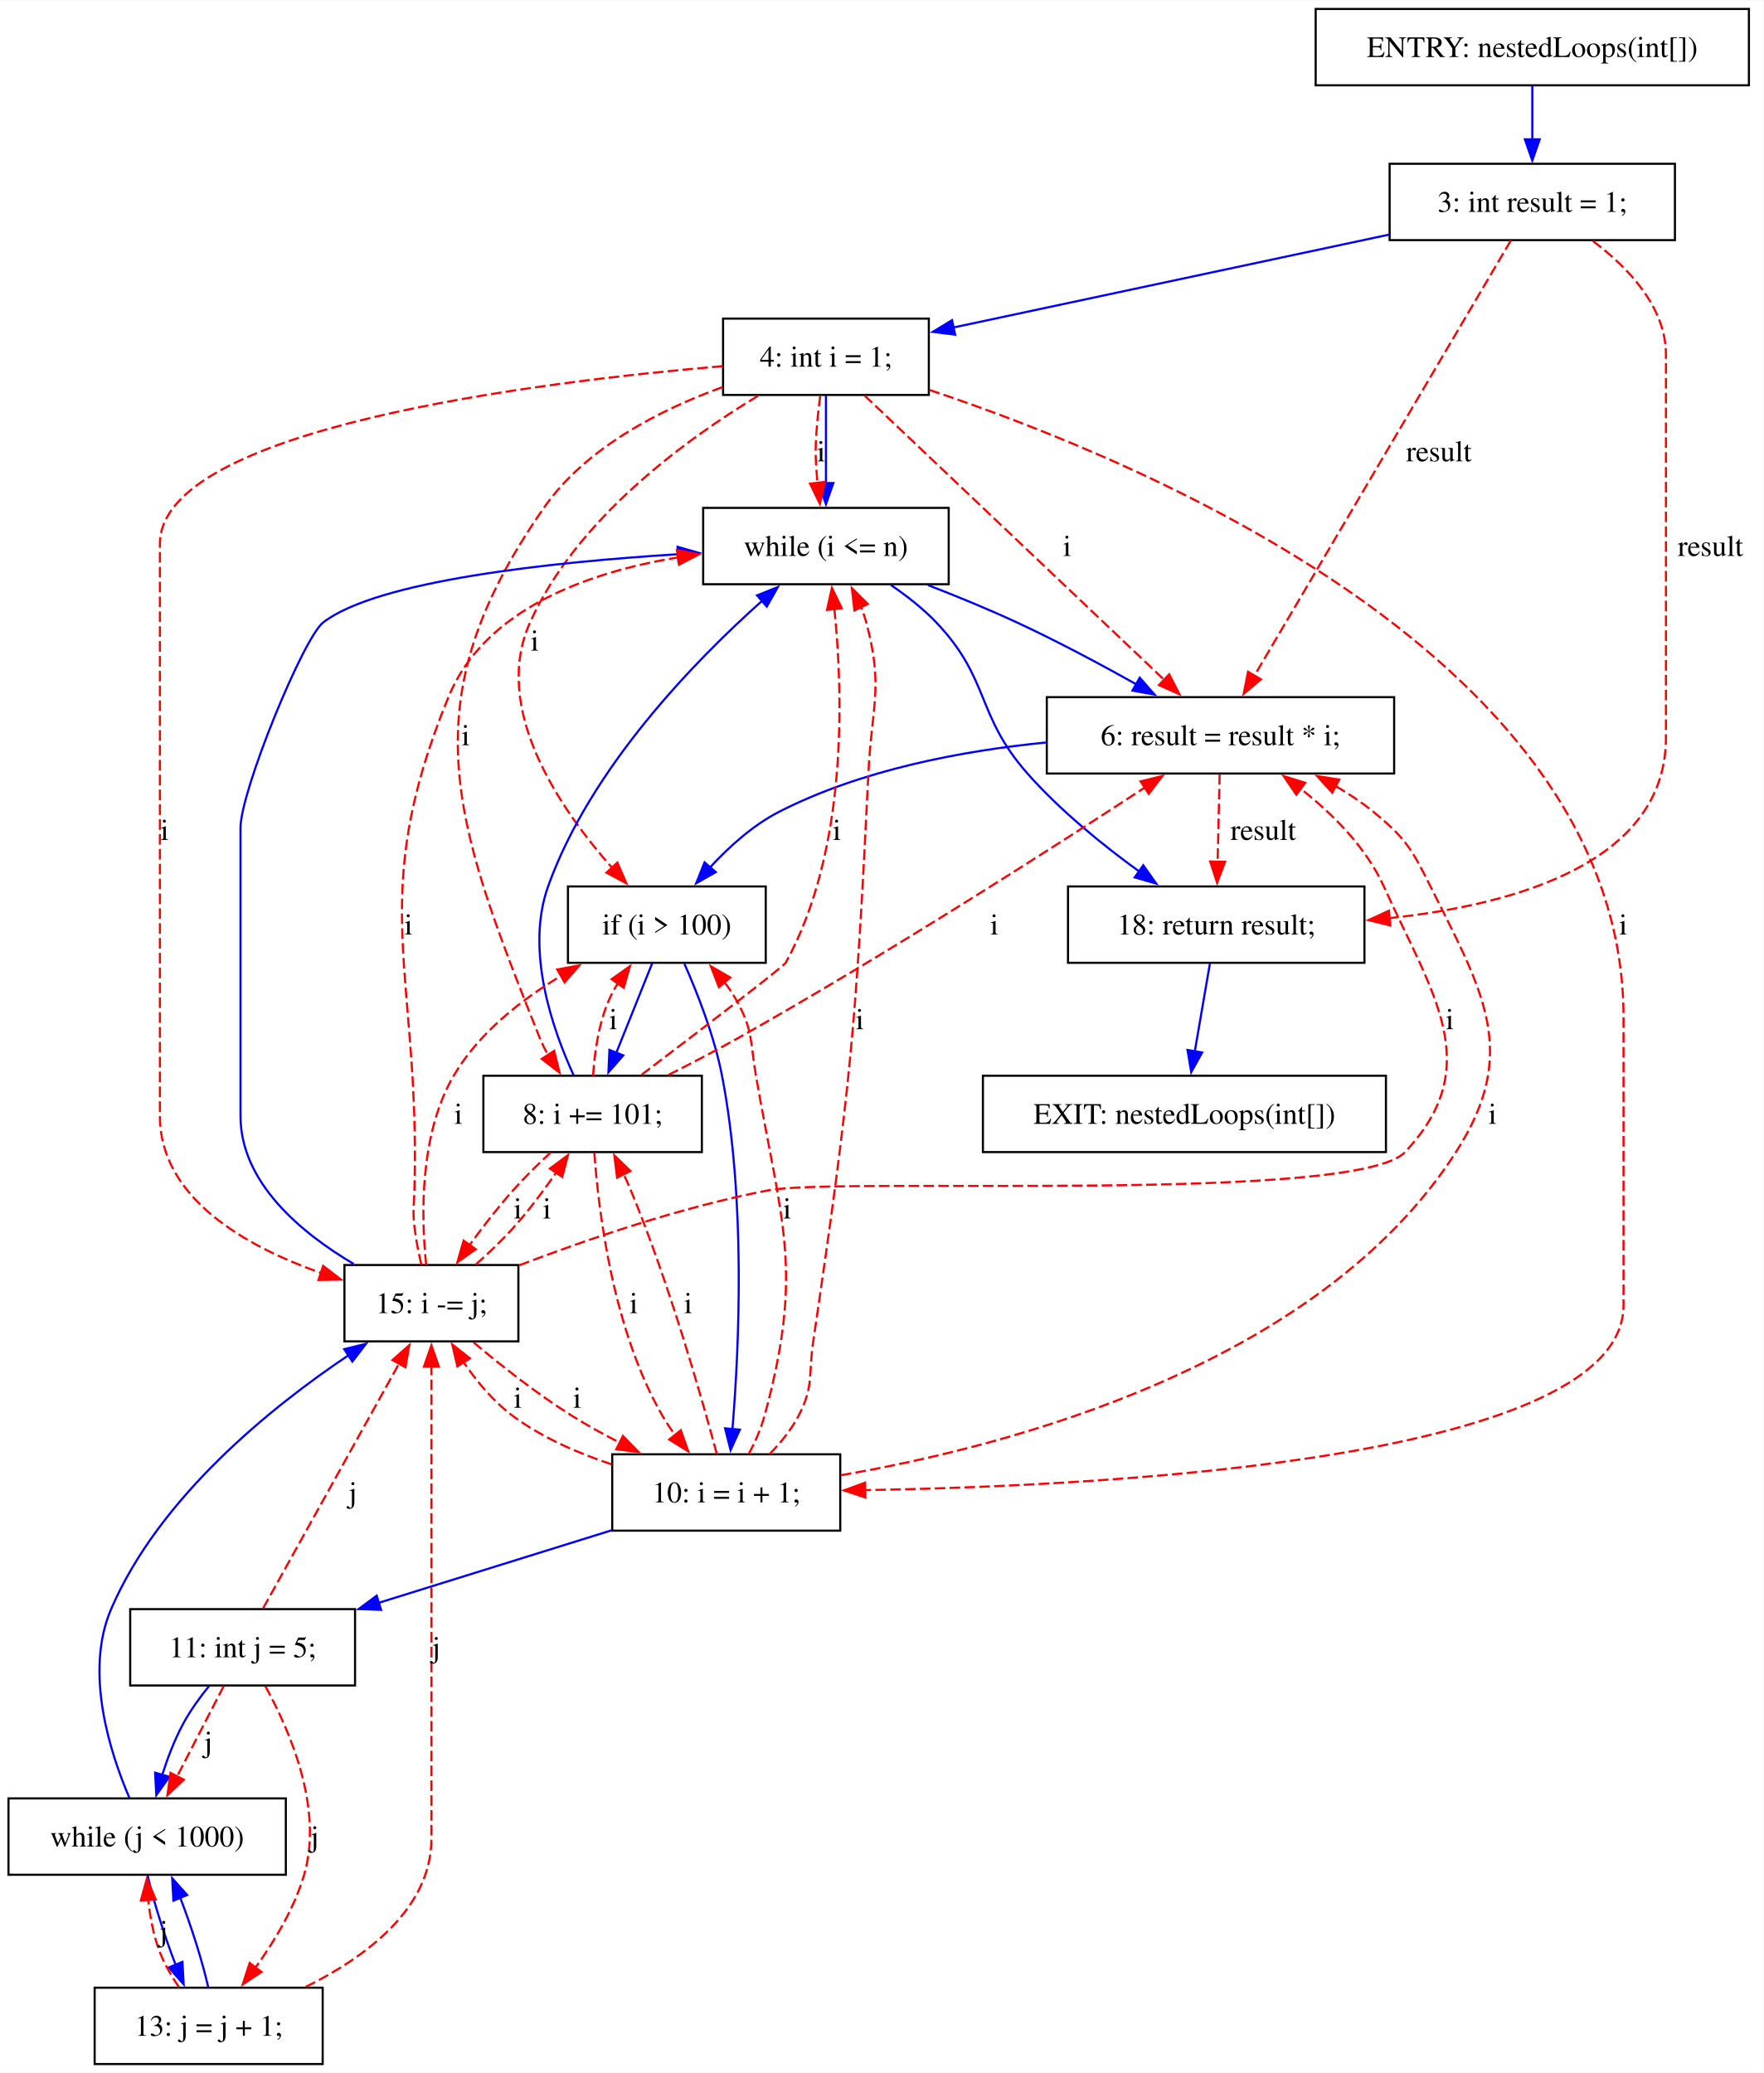
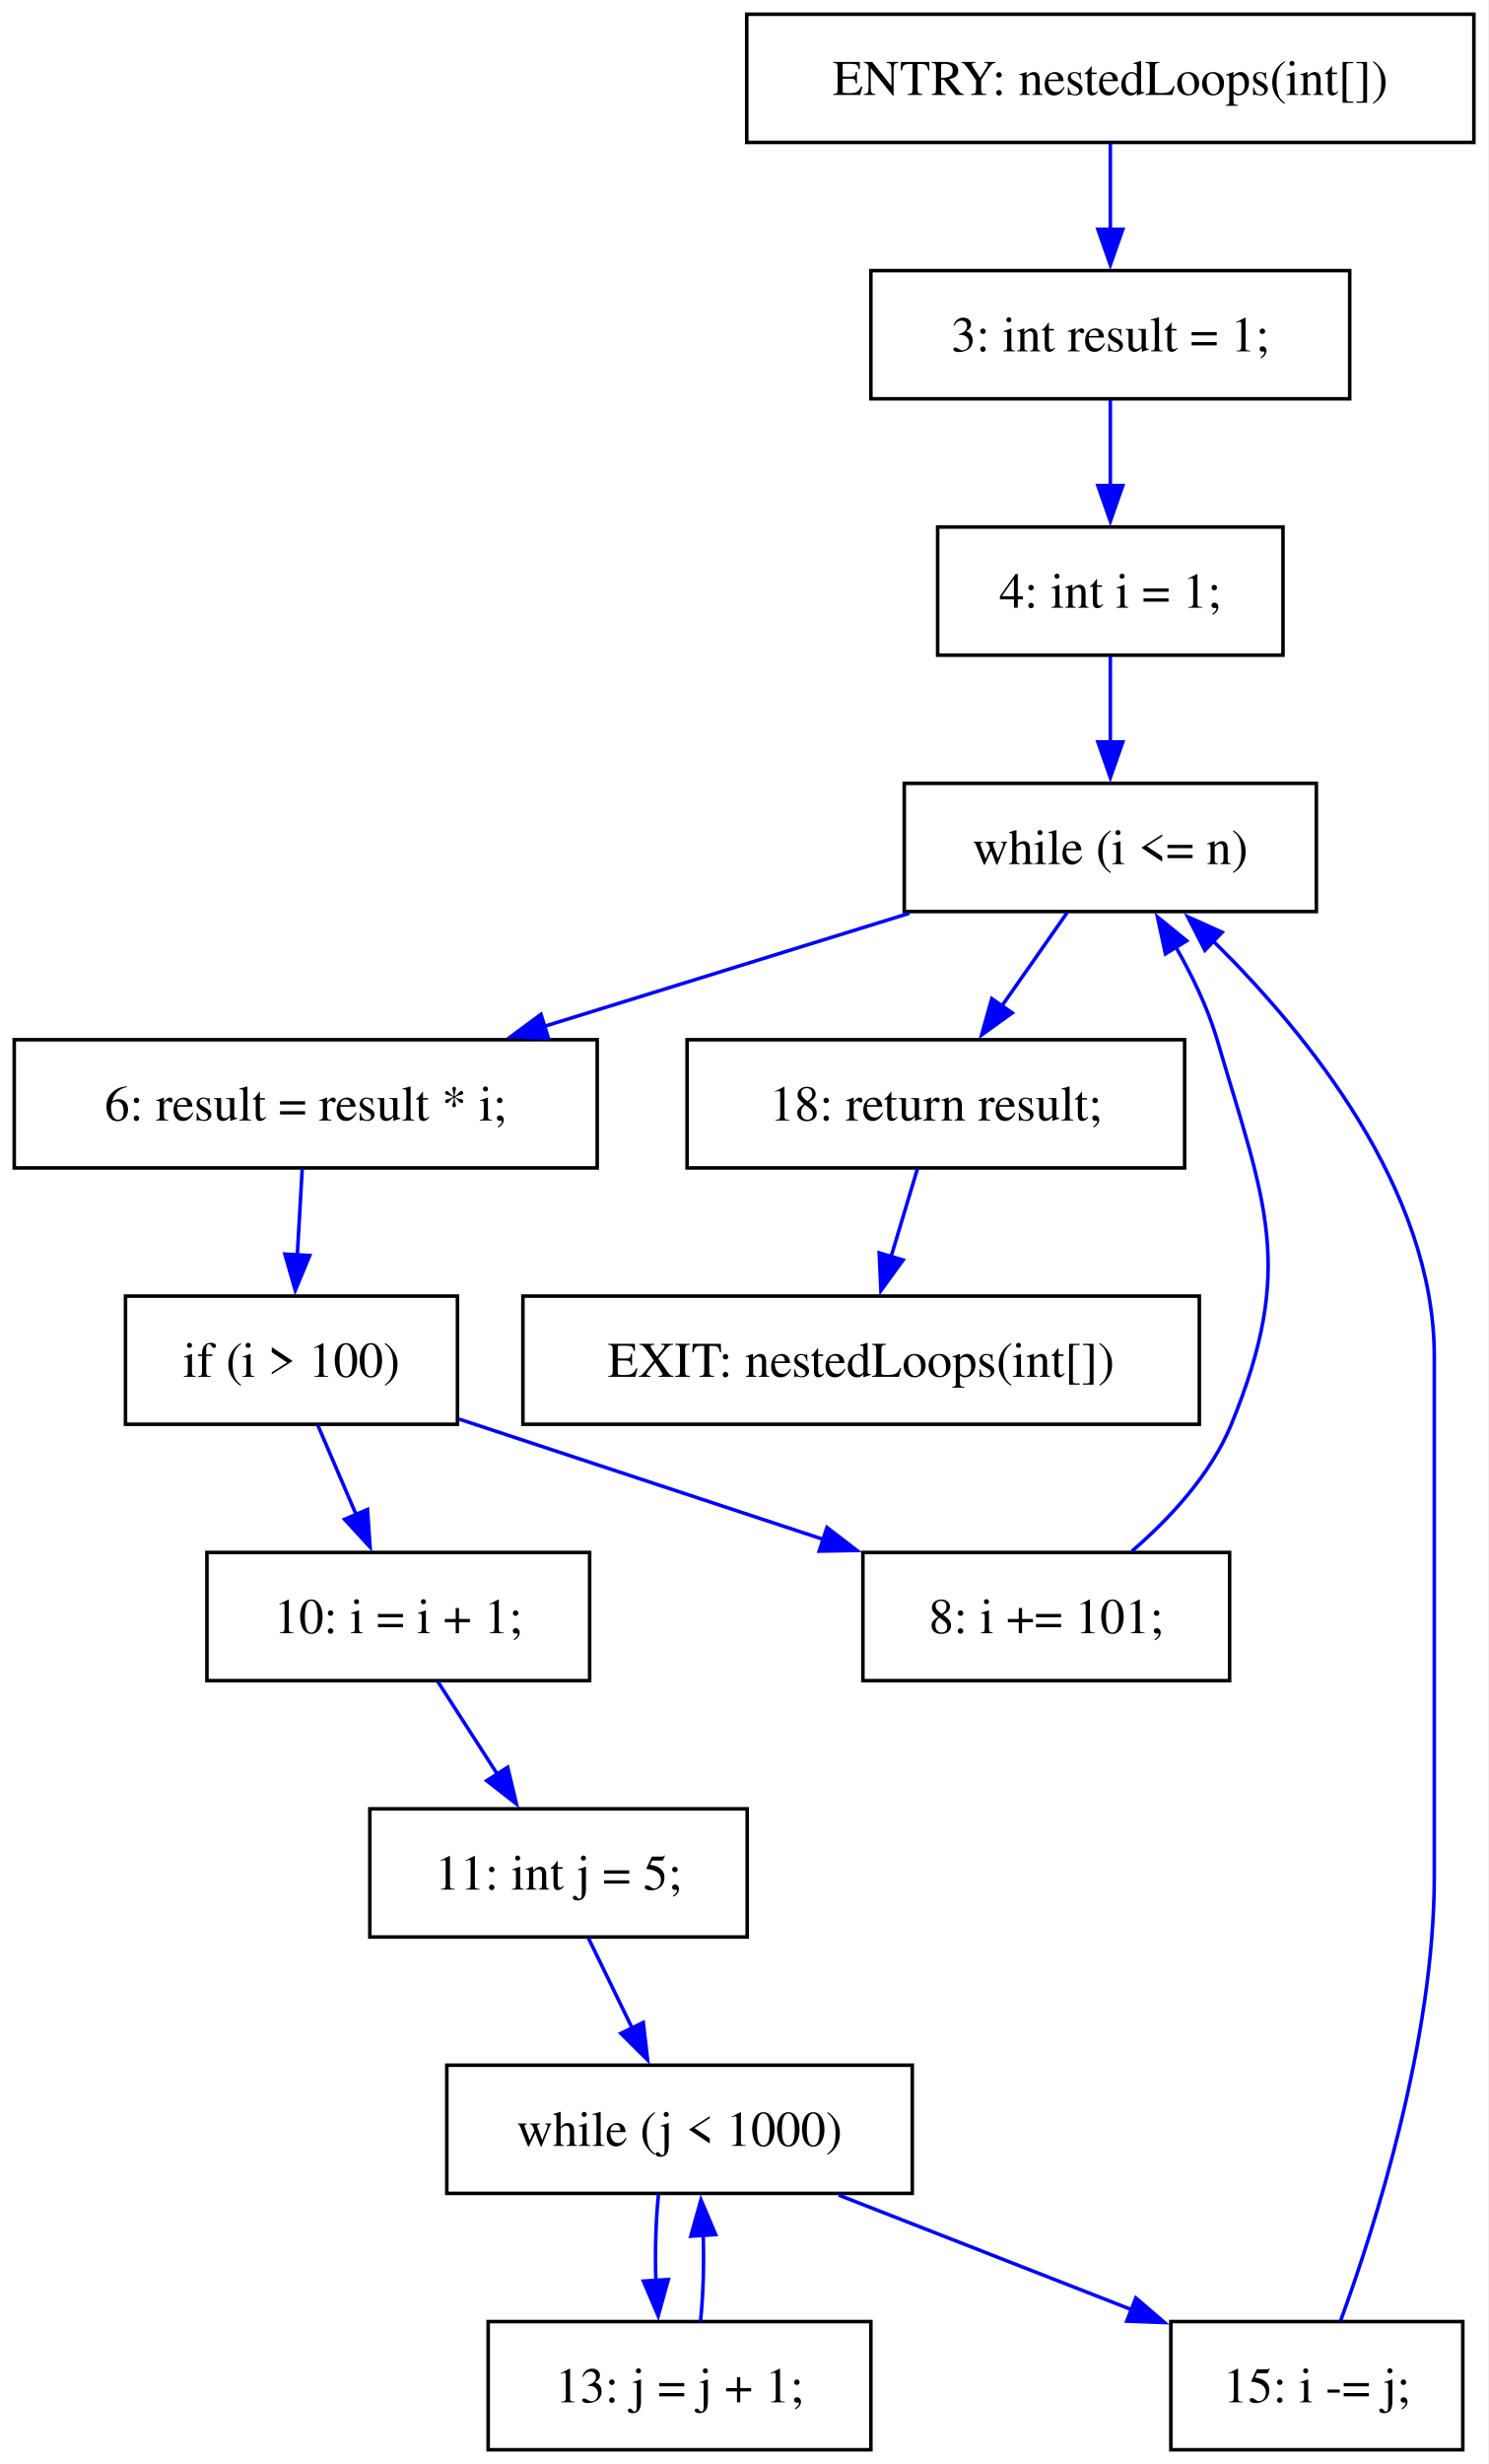
- <svg xmlns="http://www.w3.org/2000/svg" width="831pt" height="977pt" viewBox="0.00 0.00 831.38 977.00">
-   <g id="graph0" class="graph" transform="scale(1 1) rotate(0) translate(4 973)">
-     <polygon fill="white" stroke="none" points="-4,4 -4,-973 827.38,-973 827.38,4 -4,4" />
+ <svg xmlns="http://www.w3.org/2000/svg" width="418pt" height="692pt" viewBox="0.00 0.00 418.00 692.00">
+   <g id="graph0" class="graph" transform="scale(1 1) rotate(0) translate(4 688)">
+     <polygon fill="white" stroke="none" points="-4,4 -4,-688 414,-688 414,4 -4,4" />
    <g id="node1" class="node">
-       <polygon fill="none" stroke="black" points="820.5,-969 616.25,-969 616.25,-933 820.5,-933 820.5,-969" />
-       <text text-anchor="middle" x="718.38" y="-946.33" font-family="Times,serif" font-size="14.00">ENTRY: nestedLoops(int[])</text>
+       <polygon fill="none" stroke="black" points="410,-684 205.75,-684 205.75,-648 410,-648 410,-684" />
+       <text text-anchor="middle" x="307.88" y="-661.33" font-family="Times,serif" font-size="14.00">ENTRY: nestedLoops(int[])</text>
    </g>
    <g id="node3" class="node">
-       <polygon fill="none" stroke="black" points="785.62,-896 651.12,-896 651.12,-860 785.62,-860 785.62,-896" />
-       <text text-anchor="middle" x="718.38" y="-873.33" font-family="Times,serif" font-size="14.00">3: int result = 1;</text>
+       <polygon fill="none" stroke="black" points="375.12,-612 240.62,-612 240.62,-576 375.12,-576 375.12,-612" />
+       <text text-anchor="middle" x="307.88" y="-589.33" font-family="Times,serif" font-size="14.00">3: int result = 1;</text>
    </g>
    <g id="edge5" class="edge">
-       <path fill="none" stroke="blue" d="M718.38,-932.81C718.38,-925.23 718.38,-916.1 718.38,-907.54" />
-       <polygon fill="blue" stroke="blue" points="721.88,-907.54 718.38,-897.54 714.88,-907.54 721.88,-907.54" />
+       <path fill="none" stroke="blue" d="M307.88,-647.7C307.88,-640.41 307.88,-631.73 307.88,-623.54" />
+       <polygon fill="blue" stroke="blue" points="311.38,-623.62 307.88,-613.62 304.38,-623.62 311.38,-623.62" />
    </g>
    <g id="node2" class="node">
-       <polygon fill="none" stroke="black" points="649.38,-466 459.38,-466 459.38,-430 649.38,-430 649.38,-466" />
-       <text text-anchor="middle" x="554.38" y="-443.32" font-family="Times,serif" font-size="14.00">EXIT: nestedLoops(int[])</text>
+       <polygon fill="none" stroke="black" points="332.88,-324 142.88,-324 142.88,-288 332.88,-288 332.88,-324" />
+       <text text-anchor="middle" x="237.88" y="-301.32" font-family="Times,serif" font-size="14.00">EXIT: nestedLoops(int[])</text>
    </g>
    <g id="node4" class="node">
-       <polygon fill="none" stroke="black" points="433.88,-823 336.88,-823 336.88,-787 433.88,-787 433.88,-823" />
-       <text text-anchor="middle" x="385.38" y="-800.33" font-family="Times,serif" font-size="14.00">4: int i = 1;</text>
+       <polygon fill="none" stroke="black" points="356.38,-540 259.38,-540 259.38,-504 356.38,-504 356.38,-540" />
+       <text text-anchor="middle" x="307.88" y="-517.33" font-family="Times,serif" font-size="14.00">4: int i = 1;</text>
    </g>
    <g id="edge6" class="edge">
-       <path fill="none" stroke="blue" d="M650.99,-862.63C590.77,-849.79 503.35,-831.15 445.46,-818.81" />
-       <polygon fill="blue" stroke="blue" points="446.29,-815.41 435.78,-816.75 444.83,-822.26 446.29,-815.41" />
+       <path fill="none" stroke="blue" d="M307.88,-575.7C307.88,-568.41 307.88,-559.73 307.88,-551.54" />
+       <polygon fill="blue" stroke="blue" points="311.38,-551.62 307.88,-541.62 304.38,-551.62 311.38,-551.62" />
+     </g>
+     <g id="node5" class="node">
+       <polygon fill="none" stroke="black" points="365.75,-468 250,-468 250,-432 365.75,-432 365.75,-468" />
+       <text text-anchor="middle" x="307.88" y="-445.32" font-family="Times,serif" font-size="14.00">while (i &lt;= n)</text>
+     </g>
+     <g id="edge7" class="edge">
+       <path fill="none" stroke="blue" d="M307.88,-503.7C307.88,-496.41 307.88,-487.73 307.88,-479.54" />
+       <polygon fill="blue" stroke="blue" points="311.38,-479.62 307.88,-469.62 304.38,-479.62 311.38,-479.62" />
    </g>
    <g id="node6" class="node">
-       <polygon fill="none" stroke="black" points="653.25,-644.5 489.5,-644.5 489.5,-608.5 653.25,-608.5 653.25,-644.5" />
-       <text text-anchor="middle" x="571.38" y="-621.83" font-family="Times,serif" font-size="14.00">6: result = result * i;</text>
+       <polygon fill="none" stroke="black" points="163.75,-396 0,-396 0,-360 163.75,-360 163.75,-396" />
+       <text text-anchor="middle" x="81.88" y="-373.32" font-family="Times,serif" font-size="14.00">6: result = result * i;</text>
    </g>
-     <g id="edge17" class="edge">
-       <path fill="none" stroke="red" stroke-dasharray="5,2" d="M708.27,-859.85C683.15,-817.21 617.69,-706.12 587.31,-654.54" />
-       <polygon fill="red" stroke="red" points="590.41,-652.91 582.32,-646.07 584.38,-656.47 590.41,-652.91" />
-       <text text-anchor="middle" x="674.34" y="-755.7" font-family="Times,serif" font-size="14.00">result</text>
+     <g id="edge4" class="edge">
+       <path fill="none" stroke="blue" d="M251.43,-431.52C220.3,-421.88 181.46,-409.84 148.81,-399.73" />
+       <polygon fill="blue" stroke="blue" points="150.03,-396.44 139.44,-396.83 147.96,-403.13 150.03,-396.44" />
    </g>
    <g id="node14" class="node">
-       <polygon fill="none" stroke="black" points="639.25,-555.25 499.5,-555.25 499.5,-519.25 639.25,-519.25 639.25,-555.25" />
-       <text text-anchor="middle" x="569.38" y="-532.58" font-family="Times,serif" font-size="14.00">18: return result;</text>
+       <polygon fill="none" stroke="black" points="328.75,-396 189,-396 189,-360 328.75,-360 328.75,-396" />
+       <text text-anchor="middle" x="258.88" y="-373.32" font-family="Times,serif" font-size="14.00">18: return result;</text>
    </g>
-     <g id="edge18" class="edge">
-       <path fill="none" stroke="red" stroke-dasharray="5,2" d="M746.93,-859.6C763.59,-847.05 781.38,-828.41 781.38,-806 781.38,-806 781.38,-806 781.38,-625.5 781.38,-566.7 710.78,-546.71 651.06,-540.32" />
-       <polygon fill="red" stroke="red" points="651.46,-536.84 641.18,-539.39 650.81,-543.81 651.46,-536.84" />
-       <text text-anchor="middle" x="802.38" y="-711.08" font-family="Times,serif" font-size="14.00">result</text>
-     </g>
-     <g id="node5" class="node">
-       <polygon fill="none" stroke="black" points="443.25,-733.75 327.5,-733.75 327.5,-697.75 443.25,-697.75 443.25,-733.75" />
-       <text text-anchor="middle" x="385.38" y="-711.08" font-family="Times,serif" font-size="14.00">while (i &lt;= n)</text>
-     </g>
-     <g id="edge7" class="edge">
-       <path fill="none" stroke="blue" d="M385.38,-786.76C385.38,-774.93 385.38,-758.95 385.38,-745.25" />
-       <polygon fill="blue" stroke="blue" points="388.88,-745.47 385.38,-735.47 381.88,-745.47 388.88,-745.47" />
-     </g>
-     <g id="edge20" class="edge">
-       <path fill="none" stroke="red" stroke-dasharray="5,2" d="M382.69,-786.6C381.95,-780.99 381.24,-774.75 380.88,-769 380.39,-761.35 380.39,-759.4 380.88,-751.75 381.01,-749.68 381.18,-747.55 381.39,-745.41" />
-       <polygon fill="red" stroke="red" points="384.84,-745.99 382.52,-735.66 377.89,-745.19 384.84,-745.99" />
-       <text text-anchor="middle" x="383.12" y="-755.7" font-family="Times,serif" font-size="14.00">i</text>
-     </g>
-     <g id="edge21" class="edge">
-       <path fill="none" stroke="red" stroke-dasharray="5,2" d="M403.55,-786.76C436.61,-755.38 506.7,-688.88 545.01,-652.52" />
-       <polygon fill="red" stroke="red" points="547.19,-655.28 552.03,-645.86 542.37,-650.2 547.19,-655.28" />
-       <text text-anchor="middle" x="499.11" y="-711.08" font-family="Times,serif" font-size="14.00">i</text>
+     <g id="edge8" class="edge">
+       <path fill="none" stroke="blue" d="M295.76,-431.7C290.18,-423.73 283.44,-414.1 277.26,-405.26" />
+       <polygon fill="blue" stroke="blue" points="280.32,-403.53 271.72,-397.34 274.58,-407.54 280.32,-403.53" />
    </g>
    <g id="node7" class="node">
-       <polygon fill="none" stroke="black" points="357,-555.25 263.75,-555.25 263.75,-519.25 357,-519.25 357,-555.25" />
-       <text text-anchor="middle" x="310.38" y="-532.58" font-family="Times,serif" font-size="14.00">if (i &gt; 100)</text>
+       <polygon fill="none" stroke="black" points="124.5,-324 31.25,-324 31.25,-288 124.5,-288 124.5,-324" />
+       <text text-anchor="middle" x="77.88" y="-301.32" font-family="Times,serif" font-size="14.00">if (i &gt; 100)</text>
    </g>
-     <g id="edge22" class="edge">
-       <path fill="none" stroke="red" stroke-dasharray="5,2" d="M353.33,-786.57C319.39,-766.08 267.77,-728.58 245.88,-679.75 227.65,-639.12 259.69,-592.11 284.78,-563.8" />
-       <polygon fill="red" stroke="red" points="287.06,-566.49 291.26,-556.76 281.91,-561.75 287.06,-566.49" />
-       <text text-anchor="middle" x="248.12" y="-666.45" font-family="Times,serif" font-size="14.00">i</text>
+     <g id="edge9" class="edge">
+       <path fill="none" stroke="blue" d="M80.89,-359.7C80.47,-352.41 79.97,-343.73 79.51,-335.54" />
+       <polygon fill="blue" stroke="blue" points="83,-335.4 78.94,-325.62 76.02,-335.8 83,-335.4" />
    </g>
    <g id="node8" class="node">
-       <polygon fill="none" stroke="black" points="326.88,-466 223.88,-466 223.88,-430 326.88,-430 326.88,-466" />
-       <text text-anchor="middle" x="275.38" y="-443.32" font-family="Times,serif" font-size="14.00">8: i += 101;</text>
+       <polygon fill="none" stroke="black" points="341.38,-252 238.38,-252 238.38,-216 341.38,-216 341.38,-252" />
+       <text text-anchor="middle" x="289.88" y="-229.32" font-family="Times,serif" font-size="14.00">8: i += 101;</text>
    </g>
-     <g id="edge23" class="edge">
-       <path fill="none" stroke="red" stroke-dasharray="5,2" d="M336.53,-790.66C307.37,-780.08 272.24,-762.24 252.38,-733.75 188.87,-642.71 209.21,-587.09 250.38,-484 251.5,-481.17 252.91,-478.36 254.47,-475.62" />
-       <polygon fill="red" stroke="red" points="257.26,-477.75 259.79,-467.46 251.4,-473.93 257.26,-477.75" />
-       <text text-anchor="middle" x="215.54" y="-621.83" font-family="Times,serif" font-size="14.00">i</text>
+     <g id="edge1" class="edge">
+       <path fill="none" stroke="blue" d="M124.92,-289.46C155.06,-279.51 194.53,-266.48 227.3,-255.66" />
+       <polygon fill="blue" stroke="blue" points="228.29,-259.02 236.69,-252.56 226.1,-252.37 228.29,-259.02" />
    </g>
    <g id="node9" class="node">
-       <polygon fill="none" stroke="black" points="392.12,-287.5 284.62,-287.5 284.62,-251.5 392.12,-251.5 392.12,-287.5" />
-       <text text-anchor="middle" x="338.38" y="-264.82" font-family="Times,serif" font-size="14.00">10: i = i + 1;</text>
+       <polygon fill="none" stroke="black" points="161.62,-252 54.12,-252 54.12,-216 161.62,-216 161.62,-252" />
+       <text text-anchor="middle" x="107.88" y="-229.32" font-family="Times,serif" font-size="14.00">10: i = i + 1;</text>
    </g>
-     <g id="edge24" class="edge">
-       <path fill="none" stroke="red" stroke-dasharray="5,2" d="M434.14,-789.36C535.88,-755.47 761.38,-661.43 761.38,-493.62 761.38,-493.62 761.38,-493.62 761.38,-357.75 761.38,-285.64 522.58,-272.63 403.83,-270.62" />
-       <polygon fill="red" stroke="red" points="403.94,-267.13 393.89,-270.48 403.84,-274.13 403.94,-267.13" />
-       <text text-anchor="middle" x="761.24" y="-532.58" font-family="Times,serif" font-size="14.00">i</text>
+     <g id="edge3" class="edge">
+       <path fill="none" stroke="blue" d="M85.29,-287.7C88.52,-280.15 92.4,-271.12 96.01,-262.68" />
+       <polygon fill="blue" stroke="blue" points="99.23,-264.07 99.95,-253.5 92.79,-261.31 99.23,-264.07" />
+     </g>
+     <g id="edge10" class="edge">
+       <path fill="none" stroke="blue" d="M313.9,-252.32C324.62,-261.56 336.12,-273.92 341.88,-288 360.04,-332.46 351.39,-349.91 337.88,-396 335.24,-404.99 330.83,-414.1 326.2,-422.18" />
+       <polygon fill="blue" stroke="blue" points="323.36,-420.12 321.12,-430.48 329.33,-423.78 323.36,-420.12" />
+     </g>
+     <g id="node10" class="node">
+       <polygon fill="none" stroke="black" points="205.88,-180 99.88,-180 99.88,-144 205.88,-144 205.88,-180" />
+       <text text-anchor="middle" x="152.88" y="-157.32" font-family="Times,serif" font-size="14.00">11: int j = 5;</text>
+     </g>
+     <g id="edge11" class="edge">
+       <path fill="none" stroke="blue" d="M119,-215.7C124.07,-207.81 130.18,-198.3 135.81,-189.55" />
+       <polygon fill="blue" stroke="blue" points="138.6,-191.68 141.06,-181.38 132.71,-187.9 138.6,-191.68" />
+     </g>
+     <g id="node11" class="node">
+       <polygon fill="none" stroke="black" points="252.25,-108 121.5,-108 121.5,-72 252.25,-72 252.25,-108" />
+       <text text-anchor="middle" x="186.88" y="-85.33" font-family="Times,serif" font-size="14.00">while (j &lt; 1000)</text>
+     </g>
+     <g id="edge12" class="edge">
+       <path fill="none" stroke="blue" d="M161.28,-143.7C164.99,-136.07 169.43,-126.92 173.57,-118.4" />
+       <polygon fill="blue" stroke="blue" points="176.69,-119.99 177.91,-109.47 170.39,-116.93 176.69,-119.99" />
+     </g>
+     <g id="node12" class="node">
+       <polygon fill="none" stroke="black" points="240.62,-36 133.12,-36 133.12,0 240.62,0 240.62,-36" />
+       <text text-anchor="middle" x="186.88" y="-13.32" font-family="Times,serif" font-size="14.00">13: j = j + 1;</text>
+     </g>
+     <g id="edge2" class="edge">
+       <path fill="none" stroke="blue" d="M180.96,-71.7C180.21,-64.41 179.96,-55.73 180.23,-47.54" />
+       <polygon fill="blue" stroke="blue" points="183.72,-47.82 180.88,-37.61 176.73,-47.36 183.72,-47.82" />
    </g>
    <g id="node13" class="node">
-       <polygon fill="none" stroke="black" points="240.38,-376.75 158.38,-376.75 158.38,-340.75 240.38,-340.75 240.38,-376.75" />
-       <text text-anchor="middle" x="199.38" y="-354.07" font-family="Times,serif" font-size="14.00">15: i -= j;</text>
-     </g>
-     <g id="edge25" class="edge">
-       <path fill="none" stroke="red" stroke-dasharray="5,2" d="M336.66,-800.58C248.46,-793.04 71.38,-771.14 71.38,-716.75 71.38,-716.75 71.38,-716.75 71.38,-447 71.38,-408.25 111.93,-385.48 147.38,-372.98" />
-       <polygon fill="red" stroke="red" points="148.33,-376.35 156.73,-369.89 146.14,-369.7 148.33,-376.35" />
-       <text text-anchor="middle" x="73.62" y="-577.2" font-family="Times,serif" font-size="14.00">i</text>
-     </g>
-     <g id="edge4" class="edge">
-       <path fill="none" stroke="blue" d="M433.49,-697.34C447.18,-692.04 461.99,-685.96 475.38,-679.75 494.37,-670.93 514.82,-660.01 531.95,-650.43" />
-       <polygon fill="blue" stroke="blue" points="533.31,-653.69 540.3,-645.72 529.87,-647.59 533.31,-653.69" />
-     </g>
-     <g id="edge8" class="edge">
-       <path fill="none" stroke="blue" d="M415.99,-697.37C423.49,-692.27 431.15,-686.29 437.38,-679.75 462.87,-652.96 455.91,-636.24 480.38,-608.5 495.76,-591.06 515.89,-574.76 533.12,-562.26" />
-       <polygon fill="blue" stroke="blue" points="534.97,-565.23 541.11,-556.59 530.93,-559.52 534.97,-565.23" />
-     </g>
-     <g id="edge9" class="edge">
-       <path fill="none" stroke="blue" d="M489.01,-623.12C449.25,-619.18 401.93,-610.21 363.38,-590.5 351.04,-584.2 339.75,-574.01 330.78,-564.3" />
-       <polygon fill="blue" stroke="blue" points="333.44,-562.02 324.23,-556.78 328.16,-566.62 333.44,-562.02" />
-     </g>
-     <g id="edge19" class="edge">
-       <path fill="none" stroke="red" stroke-dasharray="5,2" d="M570.98,-608.26C570.71,-596.43 570.34,-580.45 570.03,-566.75" />
-       <polygon fill="red" stroke="red" points="573.53,-566.88 569.8,-556.97 566.53,-567.04 573.53,-566.88" />
-       <text text-anchor="middle" x="591.55" y="-577.2" font-family="Times,serif" font-size="14.00">result</text>
-     </g>
-     <g id="edge1" class="edge">
-       <path fill="none" stroke="blue" d="M303.46,-519.01C298.62,-506.94 292.05,-490.56 286.48,-476.67" />
-       <polygon fill="blue" stroke="blue" points="289.81,-475.58 282.84,-467.61 283.31,-478.19 289.81,-475.58" />
-     </g>
-     <g id="edge3" class="edge">
-       <path fill="none" stroke="blue" d="M318.65,-518.81C324.82,-504.87 332.77,-484.64 336.38,-466 347.67,-407.66 344.45,-337.7 341.29,-299.28" />
-       <polygon fill="blue" stroke="blue" points="344.79,-299.13 340.42,-289.48 337.82,-299.75 344.79,-299.13" />
-     </g>
-     <g id="edge10" class="edge">
-       <path fill="none" stroke="blue" d="M266.38,-466.35C256.55,-487.74 243.54,-524.98 254.38,-555.25 274.36,-611.07 323.23,-661.35 355.3,-689.95" />
-       <polygon fill="blue" stroke="blue" points="352.89,-692.49 362.72,-696.43 357.49,-687.22 352.89,-692.49" />
-     </g>
-     <g id="edge26" class="edge">
-       <path fill="none" stroke="red" stroke-dasharray="5,2" d="M298.47,-466.47C325.09,-486.67 365.34,-517.38 366.38,-519.25 395.76,-572.39 393.46,-646.2 389.33,-686.21" />
-       <polygon fill="red" stroke="red" points="385.88,-685.64 388.2,-695.98 392.83,-686.45 385.88,-685.64" />
-       <text text-anchor="middle" x="390.54" y="-577.2" font-family="Times,serif" font-size="14.00">i</text>
-     </g>
-     <g id="edge27" class="edge">
-       <path fill="none" stroke="red" stroke-dasharray="5,2" d="M311.15,-466.39C321.93,-471.84 333.73,-478 344.38,-484 413.57,-523.02 491.65,-573.07 535.84,-601.99" />
-       <polygon fill="red" stroke="red" points="533.72,-604.79 544,-607.35 537.56,-598.93 533.72,-604.79" />
-       <text text-anchor="middle" x="464.78" y="-532.58" font-family="Times,serif" font-size="14.00">i</text>
-     </g>
-     <g id="edge28" class="edge">
-       <path fill="none" stroke="red" stroke-dasharray="5,2" d="M275.6,-466.07C276.27,-476.58 278.12,-490.13 282.88,-501.25 284.09,-504.08 285.59,-506.88 287.26,-509.59" />
-       <polygon fill="red" stroke="red" points="284.34,-511.52 292.97,-517.66 290.05,-507.47 284.34,-511.52" />
-       <text text-anchor="middle" x="285.12" y="-487.95" font-family="Times,serif" font-size="14.00">i</text>
-     </g>
-     <g id="edge29" class="edge">
-       <path fill="none" stroke="red" stroke-dasharray="5,2" d="M276.19,-429.7C278.17,-401.8 285,-345.89 308.38,-305.5 310.12,-302.48 312.15,-299.47 314.3,-296.56" />
-       <polygon fill="red" stroke="red" points="316.94,-298.86 320.49,-288.88 311.49,-294.47 316.94,-298.86" />
-       <text text-anchor="middle" x="294.77" y="-354.07" font-family="Times,serif" font-size="14.00">i</text>
-     </g>
-     <g id="edge30" class="edge">
-       <path fill="none" stroke="red" stroke-dasharray="5,2" d="M255.63,-429.85C249.7,-424.36 243.32,-418.12 237.88,-412 230.69,-403.93 223.48,-394.57 217.28,-386.03" />
-       <polygon fill="red" stroke="red" points="220.28,-384.2 211.64,-378.07 214.57,-388.25 220.28,-384.2" />
-       <text text-anchor="middle" x="240.12" y="-398.7" font-family="Times,serif" font-size="14.00">i</text>
-     </g>
-     <g id="edge31" class="edge">
-       <path fill="none" stroke="red" stroke-dasharray="5,2" d="M358.96,-287.77C364.04,-292.98 368.99,-299.05 372.38,-305.5 379.8,-319.64 377.04,-324.95 379.38,-340.75 396.82,-459.03 399.59,-489.08 405.38,-608.5 406.91,-640.13 412.6,-649.17 404.38,-679.75 403.72,-682.19 402.86,-684.65 401.88,-687.07" />
-       <polygon fill="red" stroke="red" points="398.81,-685.38 397.6,-695.9 405.11,-688.43 398.81,-685.38" />
-       <text text-anchor="middle" x="401.35" y="-487.95" font-family="Times,serif" font-size="14.00">i</text>
-     </g>
-     <g id="edge32" class="edge">
-       <path fill="none" stroke="red" stroke-dasharray="5,2" d="M392.4,-277.63C471.86,-291.33 617.77,-329.49 682.38,-430 712.61,-477.04 695.32,-505.2 670.38,-555.25 661.57,-572.91 658.66,-578.02 643.38,-590.5 637.94,-594.94 631.84,-598.99 625.55,-602.64" />
-       <polygon fill="red" stroke="red" points="624.06,-599.47 616.93,-607.3 627.39,-605.63 624.06,-599.47" />
-       <text text-anchor="middle" x="699.65" y="-443.32" font-family="Times,serif" font-size="14.00">i</text>
-     </g>
-     <g id="edge33" class="edge">
-       <path fill="none" stroke="red" stroke-dasharray="5,2" d="M349.04,-287.72C351.93,-293.21 354.72,-299.43 356.38,-305.5 375.12,-374.35 364.53,-395.69 352.38,-466 349.62,-481.93 351.17,-487.08 343.38,-501.25 341.7,-504.3 339.69,-507.28 337.51,-510.14" />
-       <polygon fill="red" stroke="red" points="334.95,-507.75 331.11,-517.62 340.27,-512.3 334.95,-507.75" />
-       <text text-anchor="middle" x="367.11" y="-398.7" font-family="Times,serif" font-size="14.00">i</text>
-     </g>
-     <g id="edge34" class="edge">
-       <path fill="none" stroke="red" stroke-dasharray="5,2" d="M333.88,-287.82C326.63,-314.82 311.37,-368.39 293.38,-412 292.34,-414.5 291.2,-417.07 290,-419.63" />
-       <polygon fill="red" stroke="red" points="286.92,-417.96 285.61,-428.47 293.19,-421.07 286.92,-417.96" />
-       <text text-anchor="middle" x="320.45" y="-354.07" font-family="Times,serif" font-size="14.00">i</text>
-     </g>
-     <g id="node10" class="node">
-       <polygon fill="none" stroke="black" points="163.38,-214.5 57.38,-214.5 57.38,-178.5 163.38,-178.5 163.38,-214.5" />
-       <text text-anchor="middle" x="110.38" y="-191.82" font-family="Times,serif" font-size="14.00">11: int j = 5;</text>
-     </g>
-     <g id="edge11" class="edge">
-       <path fill="none" stroke="blue" d="M284.34,-251.67C251.43,-241.42 209.19,-228.27 174.58,-217.49" />
-       <polygon fill="blue" stroke="blue" points="175.66,-214.16 165.07,-214.53 173.58,-220.85 175.66,-214.16" />
-     </g>
-     <g id="edge35" class="edge">
-       <path fill="none" stroke="red" stroke-dasharray="5,2" d="M284.33,-282.77C268.38,-288.05 251.55,-295.41 237.88,-305.5 228.68,-312.28 220.74,-321.88 214.49,-331" />
-       <polygon fill="red" stroke="red" points="211.63,-328.97 209.21,-339.29 217.54,-332.73 211.63,-328.97" />
-       <text text-anchor="middle" x="240.12" y="-309.45" font-family="Times,serif" font-size="14.00">i</text>
-     </g>
-     <g id="node11" class="node">
-       <polygon fill="none" stroke="black" points="130.75,-125.25 0,-125.25 0,-89.25 130.75,-89.25 130.75,-125.25" />
-       <text text-anchor="middle" x="65.38" y="-102.58" font-family="Times,serif" font-size="14.00">while (j &lt; 1000)</text>
-     </g>
-     <g id="edge12" class="edge">
-       <path fill="none" stroke="blue" d="M94.52,-178.21C90.15,-172.82 85.7,-166.66 82.38,-160.5 78.31,-152.97 75.01,-144.3 72.43,-136.21" />
-       <polygon fill="blue" stroke="blue" points="75.85,-135.43 69.69,-126.8 69.13,-137.38 75.85,-135.43" />
-     </g>
-     <g id="edge41" class="edge">
-       <path fill="none" stroke="red" stroke-dasharray="5,2" d="M101.48,-178.26C95.2,-166.07 86.64,-149.48 79.43,-135.51" />
-       <polygon fill="red" stroke="red" points="82.64,-134.08 74.94,-126.8 76.41,-137.29 82.64,-134.08" />
-       <text text-anchor="middle" x="94.16" y="-147.2" font-family="Times,serif" font-size="14.00">j</text>
-     </g>
-     <g id="node12" class="node">
-       <polygon fill="none" stroke="black" points="148.12,-36 40.62,-36 40.62,0 148.12,0 148.12,-36" />
-       <text text-anchor="middle" x="94.38" y="-13.32" font-family="Times,serif" font-size="14.00">13: j = j + 1;</text>
-     </g>
-     <g id="edge42" class="edge">
-       <path fill="none" stroke="red" stroke-dasharray="5,2" d="M121.09,-178.15C132.72,-157.06 148.51,-120.45 139.38,-89.25 134.74,-73.41 125.31,-57.75 116.28,-45.25" />
-       <polygon fill="red" stroke="red" points="119.28,-43.42 110.45,-37.57 113.7,-47.65 119.28,-43.42" />
-       <text text-anchor="middle" x="144.35" y="-102.58" font-family="Times,serif" font-size="14.00">j</text>
-     </g>
-     <g id="edge43" class="edge">
-       <path fill="none" stroke="red" stroke-dasharray="5,2" d="M120.06,-214.93C135.5,-242.73 165.82,-297.34 184.18,-330.38" />
-       <polygon fill="red" stroke="red" points="181.03,-331.93 188.95,-338.97 187.15,-328.53 181.03,-331.93" />
-       <text text-anchor="middle" x="162.31" y="-264.82" font-family="Times,serif" font-size="14.00">j</text>
-     </g>
-     <g id="edge2" class="edge">
-       <path fill="none" stroke="blue" d="M65.6,-89.01C68.3,-76.94 73.47,-60.56 78.85,-46.67" />
-       <polygon fill="blue" stroke="blue" points="82.01,-48.18 82.58,-37.6 75.54,-45.52 82.01,-48.18" />
+       <polygon fill="none" stroke="black" points="406.88,-36 324.88,-36 324.88,0 406.88,0 406.88,-36" />
+       <text text-anchor="middle" x="365.88" y="-13.32" font-family="Times,serif" font-size="14.00">15: i -= j;</text>
    </g>
    <g id="edge13" class="edge">
-       <path fill="none" stroke="blue" d="M56.99,-125.53C47.72,-147.16 35.69,-184.98 48.38,-214.5 71.03,-267.22 123.69,-309.66 160.4,-334.28" />
-       <polygon fill="blue" stroke="blue" points="158.28,-337.08 168.57,-339.62 162.11,-331.22 158.28,-337.08" />
+       <path fill="none" stroke="blue" d="M231.58,-71.52C256.61,-61.73 287.94,-49.48 314.04,-39.27" />
+       <polygon fill="blue" stroke="blue" points="315.05,-42.63 323.09,-35.73 312.5,-36.12 315.05,-42.63" />
    </g>
    <g id="edge14" class="edge">
-       <path fill="none" stroke="blue" d="M94.16,-36.2C91.46,-48.26 86.29,-64.65 80.92,-78.54" />
-       <polygon fill="blue" stroke="blue" points="77.75,-77.03 77.18,-87.61 84.23,-79.7 77.75,-77.03" />
-     </g>
-     <g id="edge44" class="edge">
-       <path fill="none" stroke="red" stroke-dasharray="5,2" d="M80.38,-36.25C76.69,-41.64 73.12,-47.81 70.88,-54 68.19,-61.4 66.69,-69.75 65.88,-77.57" />
-       <polygon fill="red" stroke="red" points="62.4,-77.11 65.22,-87.33 69.39,-77.59 62.4,-77.11" />
-       <text text-anchor="middle" x="73.12" y="-57.95" font-family="Times,serif" font-size="14.00">j</text>
-     </g>
-     <g id="edge45" class="edge">
-       <path fill="none" stroke="red" stroke-dasharray="5,2" d="M140.12,-36.37C168.42,-50.41 199.38,-73.31 199.38,-106.25 199.38,-270.5 199.38,-270.5 199.38,-270.5 199.38,-290 199.38,-311.96 199.38,-328.96" />
-       <polygon fill="red" stroke="red" points="195.88,-328.85 199.38,-338.85 202.88,-328.85 195.88,-328.85" />
-       <text text-anchor="middle" x="201.62" y="-191.82" font-family="Times,serif" font-size="14.00">j</text>
+       <path fill="none" stroke="blue" d="M192.77,-36.1C193.53,-43.37 193.78,-52.04 193.53,-60.24" />
+       <polygon fill="blue" stroke="blue" points="190.04,-59.98 192.89,-70.19 197.02,-60.43 190.04,-59.98" />
    </g>
    <g id="edge15" class="edge">
-       <path fill="none" stroke="blue" d="M162.77,-377.24C137.85,-391.97 109.38,-415.66 109.38,-447 109.38,-582.88 109.38,-582.88 109.38,-582.88 109.38,-600.15 138.98,-672.5 148.38,-679.75 173.89,-699.45 255.4,-708.13 315.74,-711.91" />
-       <polygon fill="blue" stroke="blue" points="315.42,-715.39 325.61,-712.49 315.83,-708.4 315.42,-715.39" />
-     </g>
-     <g id="edge36" class="edge">
-       <path fill="none" stroke="red" stroke-dasharray="5,2" d="M194.61,-377.06C193.29,-382.66 192.03,-388.93 191.38,-394.75 190.52,-402.37 191.16,-404.34 191.38,-412 194.25,-515.54 168.1,-548.66 207.38,-644.5 224.49,-686.27 273.57,-703.49 315.87,-710.45" />
-       <polygon fill="red" stroke="red" points="315.12,-713.88 325.52,-711.86 316.13,-706.95 315.12,-713.88" />
-       <text text-anchor="middle" x="188.59" y="-532.58" font-family="Times,serif" font-size="14.00">i</text>
-     </g>
-     <g id="edge37" class="edge">
-       <path fill="none" stroke="red" stroke-dasharray="5,2" d="M240.78,-376.62C272.42,-388.71 317.42,-404.18 358.38,-412 391.18,-418.26 635.48,-405.69 658.38,-430 696.66,-470.65 671.37,-504.36 648.38,-555.25 639.97,-573.86 624.01,-589.71 608.79,-601.63" />
-       <polygon fill="red" stroke="red" points="607.13,-598.5 601.19,-607.27 611.31,-604.12 607.13,-598.5" />
-       <text text-anchor="middle" x="679.48" y="-487.95" font-family="Times,serif" font-size="14.00">i</text>
-     </g>
-     <g id="edge38" class="edge">
-       <path fill="none" stroke="red" stroke-dasharray="5,2" d="M196.9,-376.9C194.59,-399.08 193.58,-438.17 209.88,-466 221.6,-486.02 241.56,-501.73 260.61,-513.17" />
-       <polygon fill="red" stroke="red" points="258.71,-516.11 269.13,-518.01 262.17,-510.03 258.71,-516.11" />
-       <text text-anchor="middle" x="212.12" y="-443.32" font-family="Times,serif" font-size="14.00">i</text>
-     </g>
-     <g id="edge39" class="edge">
-       <path fill="none" stroke="red" stroke-dasharray="5,2" d="M220.43,-377.1C226.49,-382.5 232.93,-388.64 238.38,-394.75 245.39,-402.62 252.29,-411.84 258.19,-420.32" />
-       <polygon fill="red" stroke="red" points="255.26,-422.23 263.76,-428.56 261.06,-418.31 255.26,-422.23" />
-       <text text-anchor="middle" x="253.87" y="-398.7" font-family="Times,serif" font-size="14.00">i</text>
-     </g>
-     <g id="edge40" class="edge">
-       <path fill="none" stroke="red" stroke-dasharray="5,2" d="M219.2,-340.31C232.01,-329.54 249.31,-315.84 265.88,-305.5 272.89,-301.13 280.53,-296.9 288.13,-293" />
-       <polygon fill="red" stroke="red" points="289.66,-296.15 297.06,-288.56 286.55,-289.88 289.66,-296.15" />
-       <text text-anchor="middle" x="268.12" y="-309.45" font-family="Times,serif" font-size="14.00">i</text>
+       <path fill="none" stroke="blue" d="M372.55,-36.19C382.2,-62.6 398.88,-114.94 398.88,-161 398.88,-307 398.88,-307 398.88,-307 398.88,-353.77 363.45,-397.45 336.81,-423.69" />
+       <polygon fill="blue" stroke="blue" points="334.45,-421.11 329.62,-430.54 339.28,-426.18 334.45,-421.11" />
    </g>
    <g id="edge16" class="edge">
-       <path fill="none" stroke="blue" d="M566.41,-519.01C564.38,-507.18 561.63,-491.2 559.27,-477.5" />
-       <polygon fill="blue" stroke="blue" points="562.73,-476.96 557.59,-467.69 555.83,-478.14 562.73,-476.96" />
+       <path fill="none" stroke="blue" d="M253.68,-359.7C251.45,-352.24 248.77,-343.32 246.26,-334.97" />
+       <polygon fill="blue" stroke="blue" points="249.67,-334.13 243.44,-325.55 242.96,-336.14 249.67,-334.13" />
    </g>
  </g>
</svg>
